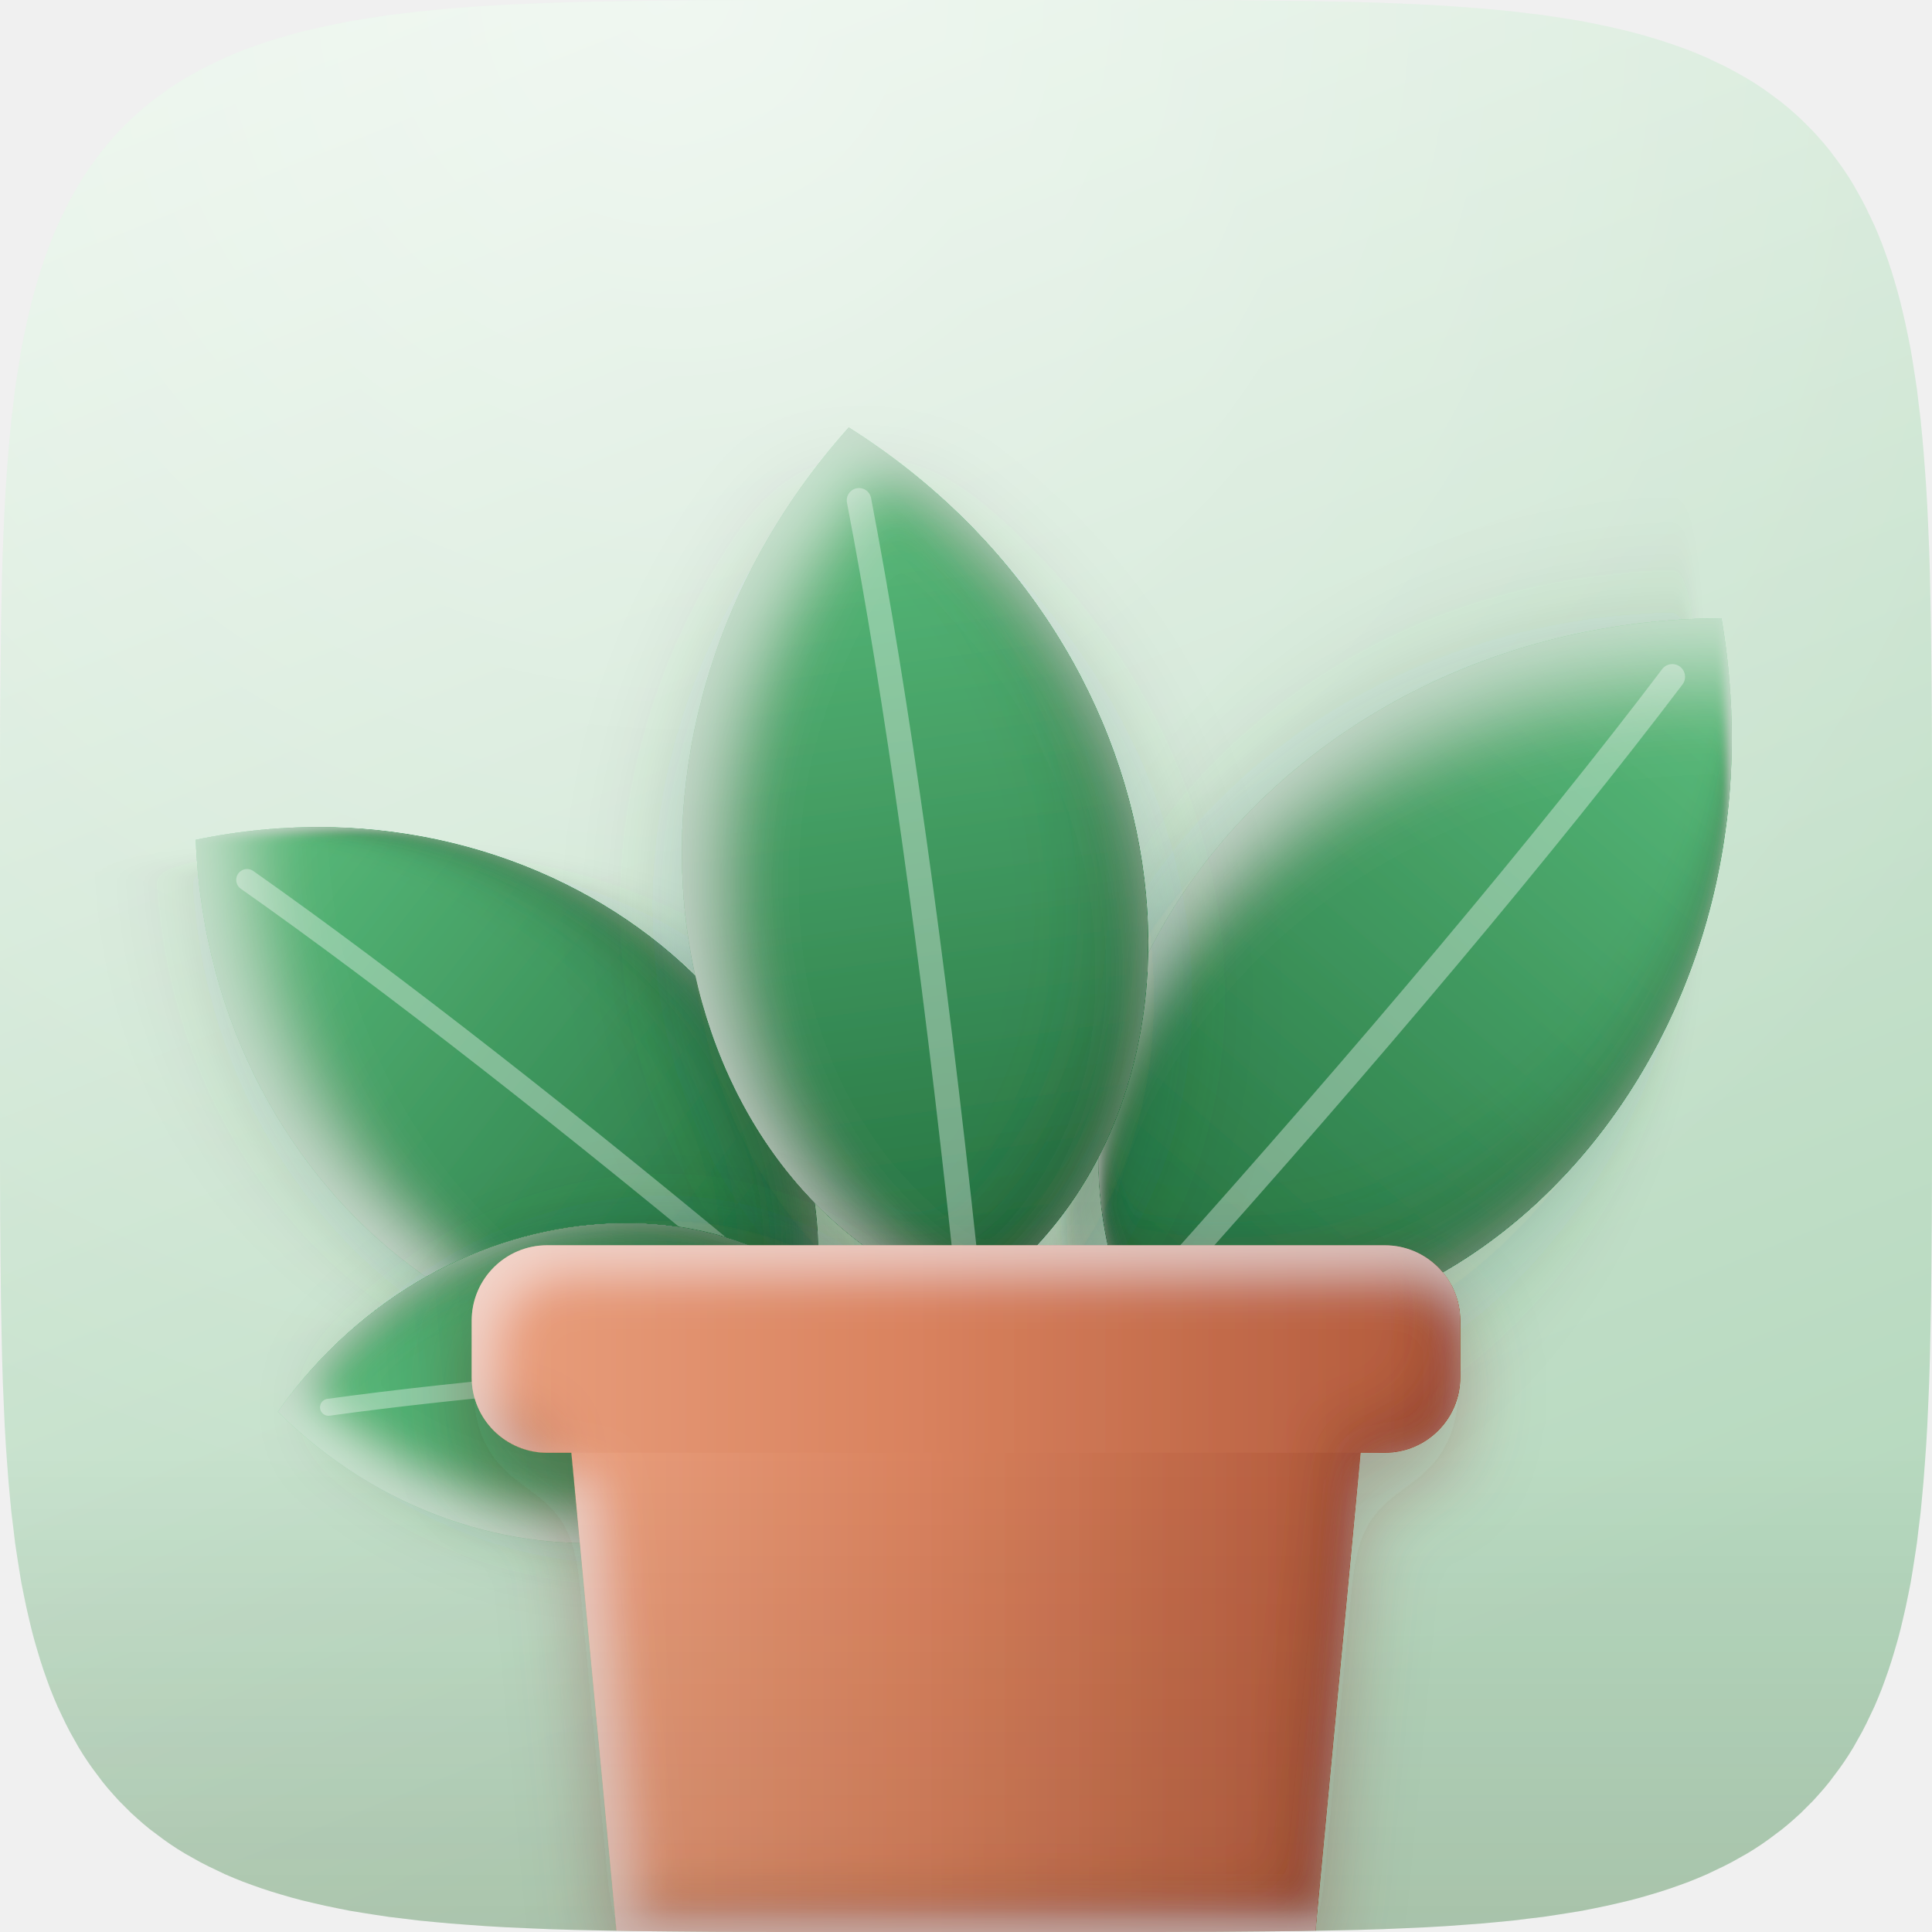
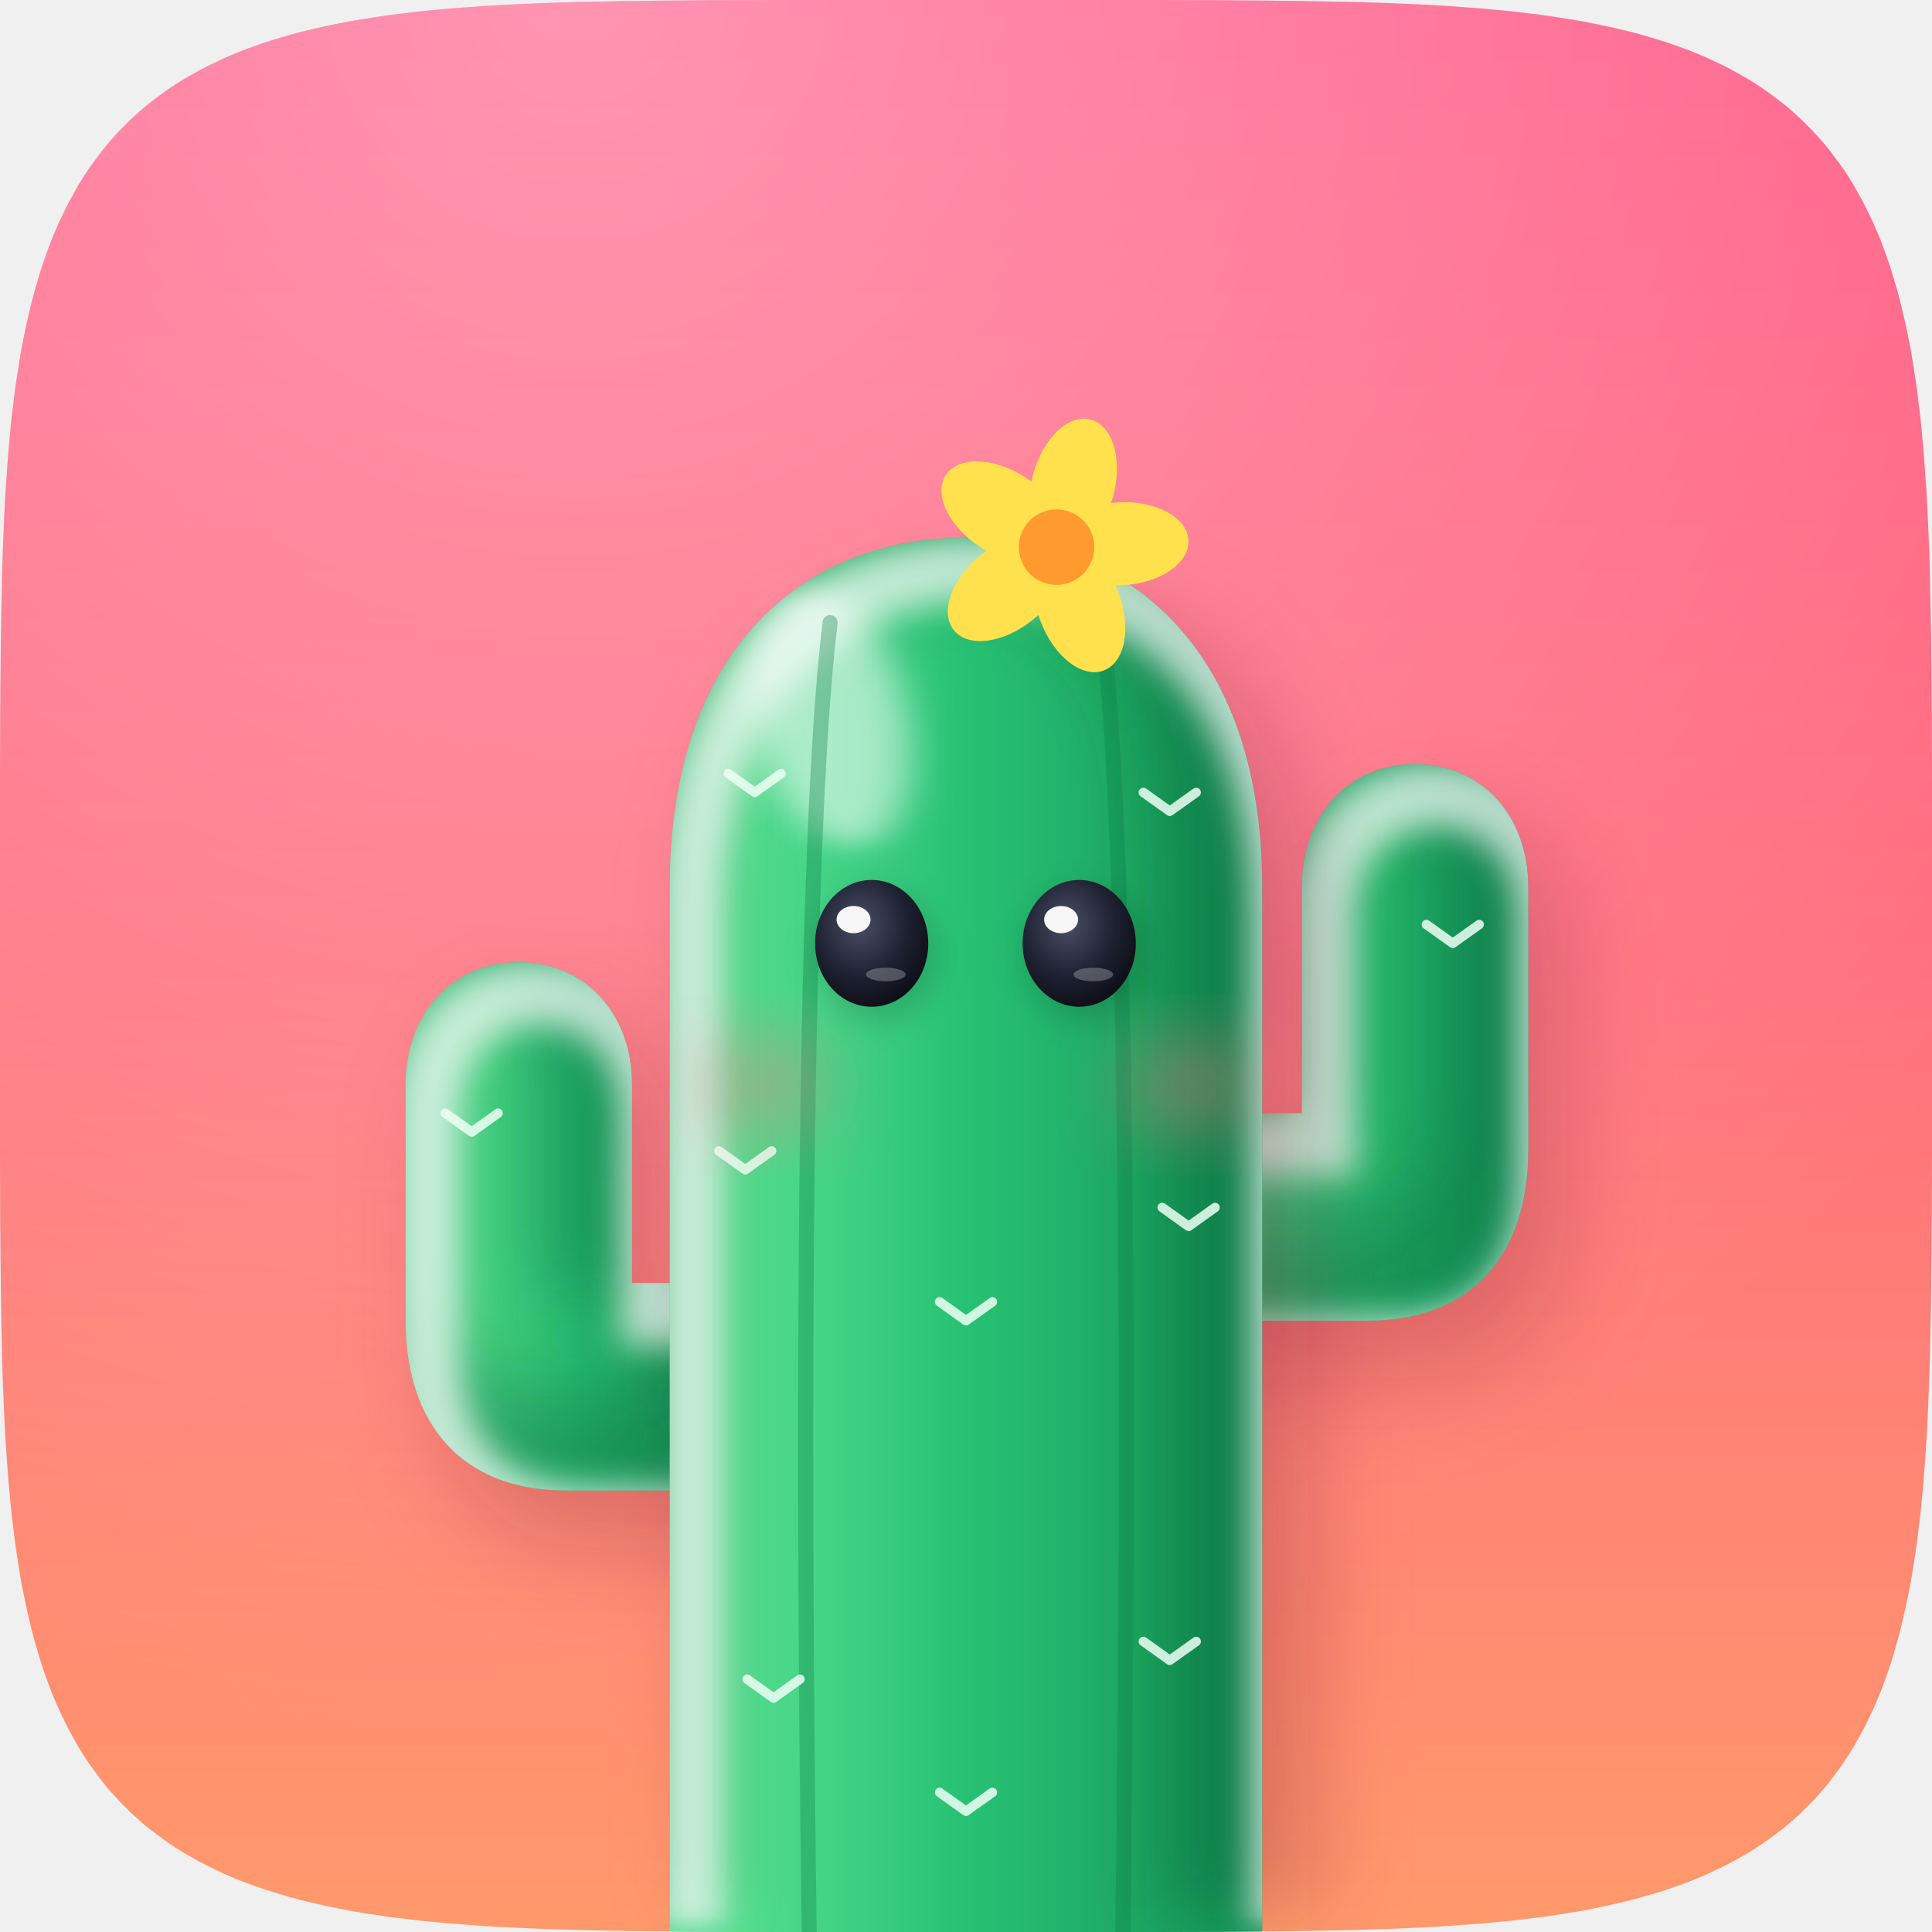
<svg xmlns="http://www.w3.org/2000/svg" viewBox="0 0 1024 1024" width="1024" height="1024">
  <defs>
    <clipPath id="sq">
      <path d="M1024.0 512.0 L1024.0 613.4 L1023.9 645.8 L1023.7 669.3 L1023.5 688.5 L1023.2 704.9 L1022.9 719.5 L1022.5 732.6 L1022.0 744.6 L1021.5 755.8 L1020.9 766.2 L1020.2 775.9 L1019.5 785.2 L1018.7 793.9 L1017.9 802.2 L1016.9 810.2 L1016.0 817.8 L1014.9 825.1 L1013.8 832.1 L1012.7 838.8 L1011.4 845.3 L1010.1 851.6 L1008.7 857.7 L1007.3 863.6 L1005.8 869.3 L1004.2 874.8 L1002.6 880.1 L1000.9 885.3 L999.1 890.4 L997.3 895.3 L995.4 900.0 L993.4 904.7 L991.3 909.1 L989.2 913.5 L987.0 917.8 L984.7 921.9 L982.4 926.0 L980.0 929.9 L977.5 933.7 L974.9 937.4 L972.2 941.0 L969.5 944.6 L966.7 948.0 L963.8 951.3 L960.8 954.6 L957.7 957.7 L954.6 960.8 L951.3 963.8 L948.0 966.7 L944.6 969.5 L941.0 972.2 L937.4 974.9 L933.7 977.5 L929.9 980.0 L926.0 982.4 L921.9 984.7 L917.8 987.0 L913.5 989.2 L909.1 991.3 L904.7 993.4 L900.0 995.4 L895.3 997.3 L890.4 999.1 L885.3 1000.9 L880.1 1002.6 L874.8 1004.2 L869.3 1005.8 L863.6 1007.3 L857.7 1008.7 L851.6 1010.1 L845.3 1011.4 L838.8 1012.7 L832.1 1013.8 L825.1 1014.9 L817.8 1016.0 L810.2 1016.9 L802.2 1017.9 L793.9 1018.7 L785.2 1019.5 L775.9 1020.2 L766.2 1020.9 L755.8 1021.5 L744.6 1022.0 L732.6 1022.5 L719.5 1022.9 L704.9 1023.2 L688.5 1023.5 L669.3 1023.7 L645.8 1023.9 L613.4 1024.0 L512.0 1024.0 L410.6 1024.0 L378.2 1023.9 L354.7 1023.7 L335.5 1023.5 L319.1 1023.2 L304.5 1022.9 L291.4 1022.5 L279.4 1022.0 L268.2 1021.5 L257.8 1020.9 L248.1 1020.2 L238.8 1019.5 L230.1 1018.7 L221.8 1017.9 L213.8 1016.9 L206.2 1016.0 L198.9 1014.9 L191.9 1013.8 L185.2 1012.7 L178.7 1011.4 L172.4 1010.1 L166.3 1008.7 L160.4 1007.3 L154.7 1005.8 L149.2 1004.2 L143.9 1002.6 L138.7 1000.9 L133.6 999.1 L128.7 997.3 L124.0 995.4 L119.3 993.4 L114.9 991.3 L110.5 989.2 L106.2 987.0 L102.1 984.7 L98.0 982.4 L94.1 980.0 L90.3 977.5 L86.6 974.9 L83.0 972.2 L79.4 969.5 L76.0 966.7 L72.7 963.8 L69.4 960.8 L66.3 957.7 L63.2 954.6 L60.2 951.3 L57.3 948.0 L54.5 944.6 L51.8 941.0 L49.1 937.4 L46.5 933.7 L44.0 929.9 L41.6 926.0 L39.3 921.9 L37.0 917.8 L34.8 913.5 L32.7 909.1 L30.6 904.7 L28.6 900.0 L26.7 895.3 L24.9 890.4 L23.1 885.3 L21.4 880.1 L19.8 874.8 L18.2 869.3 L16.7 863.6 L15.3 857.7 L13.9 851.6 L12.6 845.3 L11.3 838.8 L10.2 832.1 L9.1 825.1 L8.0 817.8 L7.1 810.2 L6.1 802.2 L5.3 793.9 L4.5 785.2 L3.8 775.9 L3.1 766.2 L2.5 755.8 L2.0 744.6 L1.5 732.6 L1.1 719.5 L0.8 704.9 L0.5 688.5 L0.3 669.3 L0.1 645.8 L0.0 613.4 L0.0 512.0 L0.0 410.6 L0.1 378.2 L0.3 354.7 L0.5 335.5 L0.8 319.1 L1.1 304.5 L1.5 291.4 L2.0 279.4 L2.5 268.2 L3.1 257.8 L3.8 248.1 L4.5 238.8 L5.3 230.1 L6.1 221.8 L7.1 213.8 L8.0 206.2 L9.1 198.9 L10.2 191.9 L11.3 185.2 L12.6 178.7 L13.9 172.4 L15.3 166.3 L16.7 160.4 L18.2 154.7 L19.8 149.2 L21.4 143.9 L23.1 138.7 L24.9 133.6 L26.7 128.7 L28.6 124.0 L30.6 119.3 L32.7 114.9 L34.8 110.5 L37.0 106.2 L39.3 102.1 L41.6 98.0 L44.0 94.1 L46.5 90.3 L49.1 86.6 L51.8 83.0 L54.5 79.4 L57.3 76.0 L60.2 72.7 L63.2 69.4 L66.3 66.3 L69.4 63.2 L72.7 60.2 L76.0 57.3 L79.4 54.5 L83.0 51.8 L86.6 49.1 L90.3 46.5 L94.1 44.0 L98.0 41.6 L102.1 39.3 L106.2 37.0 L110.5 34.8 L114.9 32.7 L119.3 30.6 L124.0 28.6 L128.7 26.7 L133.6 24.9 L138.7 23.1 L143.9 21.4 L149.2 19.8 L154.7 18.2 L160.4 16.7 L166.3 15.3 L172.4 13.9 L178.7 12.6 L185.2 11.3 L191.9 10.2 L198.9 9.1 L206.2 8.0 L213.8 7.1 L221.8 6.1 L230.1 5.3 L238.8 4.5 L248.1 3.8 L257.8 3.1 L268.2 2.5 L279.4 2.0 L291.4 1.5 L304.5 1.1 L319.1 0.8 L335.5 0.5 L354.7 0.3 L378.2 0.1 L410.6 0.0 L512.0 0.0 L613.4 0.0 L645.8 0.1 L669.3 0.3 L688.5 0.5 L704.9 0.8 L719.5 1.1 L732.6 1.5 L744.6 2.0 L755.8 2.5 L766.2 3.1 L775.9 3.8 L785.2 4.5 L793.9 5.3 L802.2 6.1 L810.2 7.1 L817.8 8.0 L825.1 9.1 L832.1 10.2 L838.8 11.3 L845.3 12.6 L851.6 13.9 L857.7 15.3 L863.6 16.7 L869.3 18.2 L874.8 19.8 L880.1 21.4 L885.3 23.1 L890.4 24.9 L895.3 26.7 L900.0 28.6 L904.7 30.6 L909.1 32.7 L913.5 34.8 L917.8 37.0 L921.9 39.3 L926.0 41.6 L929.9 44.0 L933.7 46.5 L937.4 49.1 L941.0 51.8 L944.6 54.5 L948.0 57.3 L951.3 60.2 L954.6 63.2 L957.7 66.3 L960.8 69.4 L963.8 72.7 L966.7 76.0 L969.5 79.4 L972.2 83.0 L974.9 86.6 L977.5 90.3 L980.0 94.1 L982.4 98.0 L984.7 102.1 L987.0 106.2 L989.2 110.5 L991.3 114.9 L993.4 119.3 L995.4 124.0 L997.3 128.7 L999.1 133.6 L1000.9 138.7 L1002.6 143.9 L1004.2 149.2 L1005.8 154.7 L1007.3 160.4 L1008.7 166.3 L1010.1 172.4 L1011.4 178.7 L1012.7 185.2 L1013.8 191.9 L1014.9 198.9 L1016.0 206.2 L1016.9 213.8 L1017.9 221.8 L1018.7 230.1 L1019.5 238.8 L1020.2 248.1 L1020.9 257.8 L1021.5 268.2 L1022.0 279.4 L1022.5 291.4 L1022.9 304.5 L1023.2 319.1 L1023.5 335.5 L1023.7 354.7 L1023.9 378.2 L1024.0 410.6Z" />
    </clipPath>
-     <radialGradient id="gloss" cx=".35" cy="0" r=".8">
-       <stop offset="0" stop-color="#fff" stop-opacity=".45" />
+     <filter id="blur" x="-50%" y="-50%" width="200%" height="200%">
+       <feGaussianBlur stdDeviation="22" />
+     </filter>
+     <filter id="blurS" x="-50%" y="-50%" width="200%" height="200%">
+       <feGaussianBlur stdDeviation="9" />
+     </filter>
+     <filter id="blurB" x="-50%" y="-50%" width="200%" height="200%">
+       <feGaussianBlur stdDeviation="20" />
+     </filter>
+     <filter id="blurC" x="-50%" y="-50%" width="200%" height="200%">
+       <feGaussianBlur stdDeviation="26" />
+     </filter>
+     <radialGradient id="eyeG" cx=".4" cy=".35" r=".7">
+       <stop offset="0" stop-color="#4a4f66" />
+       <stop offset=".6" stop-color="#1d2030" />
+       <stop offset="1" stop-color="#0c0d14" />
+     </radialGradient>
+     <radialGradient id="bgGloss" cx=".3" cy="0" r=".9">
+       <stop offset="0" stop-color="#fff" stop-opacity=".35" />
      <stop offset="1" stop-color="#fff" stop-opacity="0" />
    </radialGradient>
-     <linearGradient id="edge" x1="0" y1="0" x2="0" y2="1">
-       <stop offset=".75" stop-color="#000" stop-opacity="0" />
-       <stop offset="1" stop-color="#3a1e0e" stop-opacity=".12" />
+     <linearGradient id="g16" x1="0" y1="0" x2="1" y2="0">
+       <stop offset="0" stop-color="#62E89A" />
+       <stop offset="0.5" stop-color="#27C173" />
+       <stop offset="1" stop-color="#15985A" />
    </linearGradient>
-     <linearGradient id="bgC" x1="0" y1="0" x2=".4" y2="1">
-       <stop offset="0" stop-color="#E9F4EA" />
-       <stop offset="1" stop-color="#B7D9BF" />
+     <linearGradient id="g17" x1="0" y1="0" x2="0" y2="1">
+       <stop offset="0" stop-color="#FF5A87" />
+       <stop offset="0.5" stop-color="#FF6F7D" />
+       <stop offset="1" stop-color="#FF9A6B" />
    </linearGradient>
-     <linearGradient id="pot" x1="0" y1="0" x2="1" y2="0">
-       <stop offset="0" stop-color="#E9A07E" />
-       <stop offset=".45" stop-color="#D9825E" />
-       <stop offset="1" stop-color="#B0583A" />
-     </linearGradient>
-     <linearGradient id="lgC" x1="0" y1="1" x2="0" y2="0">
-       <stop offset="0" stop-color="#23703F" />
-       <stop offset="1" stop-color="#5CBF7E" />
-     </linearGradient>
-     <filter id="cC" x="-20%" y="-20%" width="140%" height="140%">
-       <feOffset in="SourceAlpha" dx="-14" dy="-16.8" result="o1" />
-       <feGaussianBlur in="o1" stdDeviation="16" result="b1" />
-       <feComposite in="SourceAlpha" in2="b1" operator="arithmetic" k2="1" k3="-1" result="rimS" />
-       <feFlood flood-color="#1e4a2c" flood-opacity="0.5" />
-       <feComposite in2="rimS" operator="in" result="S" />
-       <feOffset in="SourceAlpha" dx="11.2" dy="14" result="o2" />
-       <feGaussianBlur in="o2" stdDeviation="12.8" result="b2" />
-       <feComposite in="SourceAlpha" in2="b2" operator="arithmetic" k2="1" k3="-1" result="rimL" />
-       <feFlood flood-color="#fff" flood-opacity="0.55" />
-       <feComposite in2="rimL" operator="in" result="L" />
-       <feDropShadow in="SourceGraphic" dx="0" dy="22.4" stdDeviation="20.8" flood-color="#1e4a2c" flood-opacity=".28" result="D" />
-       <feMerge>
-         <feMergeNode in="D" />
-         <feMergeNode in="S" />
-         <feMergeNode in="L" />
-       </feMerge>
-     </filter>
-     <filter id="cPot" x="-20%" y="-20%" width="140%" height="140%">
-       <feOffset in="SourceAlpha" dx="-14" dy="-16.8" result="o1" />
-       <feGaussianBlur in="o1" stdDeviation="16" result="b1" />
-       <feComposite in="SourceAlpha" in2="b1" operator="arithmetic" k2="1" k3="-1" result="rimS" />
-       <feFlood flood-color="#6b2a14" flood-opacity="0.45" />
-       <feComposite in2="rimS" operator="in" result="S" />
-       <feOffset in="SourceAlpha" dx="11.2" dy="14" result="o2" />
-       <feGaussianBlur in="o2" stdDeviation="12.8" result="b2" />
-       <feComposite in="SourceAlpha" in2="b2" operator="arithmetic" k2="1" k3="-1" result="rimL" />
-       <feFlood flood-color="#fff" flood-opacity="0.5" />
-       <feComposite in2="rimL" operator="in" result="L" />
-       <feDropShadow in="SourceGraphic" dx="0" dy="22.4" stdDeviation="20.8" flood-color="#6b2a14" flood-opacity=".28" result="D" />
-       <feMerge>
-         <feMergeNode in="D" />
-         <feMergeNode in="S" />
-         <feMergeNode in="L" />
-       </feMerge>
-     </filter>
+     <clipPath id="c18">
+       <path d="M 400 790 L 300 790 C 245 790 215 755 215 700 L 215 575 C 215 537 240 510 275 510 C 310 510 335 537 335 575 L 335 680 L 400 680 Z" />
+     </clipPath>
+     <clipPath id="c19">
+       <path d="M 624 700 L 725 700 C 780 700 810 665 810 610 L 810 470 C 810 432 785 405 750 405 C 715 405 690 432 690 470 L 690 590 L 624 590 Z" />
+     </clipPath>
+     <clipPath id="c20">
+       <path d="M 355 1100 L 355 470 C 355 345 425 285 512 285 C 599 285 669 345 669 470 L 669 1100 Z" />
+     </clipPath>
  </defs>
  <g clip-path="url(#sq)">
-     <path d="M1024.0 512.0 L1024.0 613.4 L1023.9 645.8 L1023.7 669.3 L1023.5 688.5 L1023.2 704.9 L1022.9 719.5 L1022.5 732.6 L1022.0 744.6 L1021.5 755.8 L1020.9 766.2 L1020.2 775.9 L1019.5 785.2 L1018.7 793.9 L1017.9 802.2 L1016.9 810.2 L1016.0 817.8 L1014.9 825.1 L1013.8 832.1 L1012.7 838.8 L1011.4 845.3 L1010.1 851.6 L1008.7 857.7 L1007.3 863.6 L1005.8 869.3 L1004.2 874.8 L1002.6 880.1 L1000.9 885.3 L999.1 890.4 L997.3 895.3 L995.4 900.0 L993.4 904.7 L991.3 909.1 L989.2 913.5 L987.0 917.8 L984.7 921.9 L982.4 926.0 L980.0 929.9 L977.5 933.7 L974.9 937.4 L972.2 941.0 L969.5 944.6 L966.7 948.0 L963.8 951.3 L960.8 954.6 L957.7 957.7 L954.6 960.8 L951.3 963.8 L948.0 966.7 L944.6 969.5 L941.0 972.2 L937.4 974.9 L933.7 977.5 L929.9 980.0 L926.0 982.4 L921.9 984.7 L917.8 987.0 L913.5 989.2 L909.1 991.3 L904.7 993.4 L900.0 995.4 L895.3 997.3 L890.4 999.1 L885.3 1000.9 L880.1 1002.6 L874.8 1004.2 L869.3 1005.8 L863.6 1007.3 L857.7 1008.7 L851.6 1010.1 L845.3 1011.4 L838.8 1012.7 L832.1 1013.8 L825.1 1014.9 L817.8 1016.0 L810.2 1016.9 L802.2 1017.9 L793.9 1018.7 L785.2 1019.5 L775.9 1020.2 L766.2 1020.9 L755.8 1021.5 L744.6 1022.0 L732.6 1022.5 L719.5 1022.9 L704.9 1023.2 L688.5 1023.5 L669.3 1023.7 L645.8 1023.9 L613.4 1024.0 L512.0 1024.0 L410.6 1024.0 L378.2 1023.9 L354.7 1023.7 L335.5 1023.5 L319.1 1023.2 L304.5 1022.9 L291.4 1022.5 L279.4 1022.0 L268.2 1021.5 L257.8 1020.9 L248.1 1020.2 L238.8 1019.5 L230.1 1018.7 L221.8 1017.9 L213.8 1016.9 L206.2 1016.0 L198.9 1014.9 L191.9 1013.8 L185.2 1012.7 L178.7 1011.4 L172.4 1010.1 L166.3 1008.7 L160.4 1007.3 L154.7 1005.8 L149.2 1004.2 L143.9 1002.6 L138.7 1000.9 L133.6 999.1 L128.7 997.3 L124.0 995.4 L119.3 993.4 L114.9 991.3 L110.5 989.2 L106.2 987.0 L102.1 984.7 L98.0 982.4 L94.1 980.0 L90.3 977.5 L86.6 974.9 L83.0 972.2 L79.4 969.5 L76.0 966.7 L72.7 963.8 L69.4 960.8 L66.3 957.7 L63.2 954.6 L60.2 951.3 L57.3 948.0 L54.5 944.6 L51.8 941.0 L49.1 937.4 L46.5 933.7 L44.0 929.9 L41.6 926.0 L39.3 921.9 L37.0 917.8 L34.8 913.5 L32.7 909.1 L30.6 904.7 L28.6 900.0 L26.7 895.3 L24.9 890.4 L23.1 885.3 L21.4 880.1 L19.8 874.8 L18.2 869.3 L16.7 863.6 L15.3 857.7 L13.9 851.6 L12.6 845.3 L11.3 838.8 L10.2 832.1 L9.1 825.1 L8.0 817.8 L7.1 810.2 L6.1 802.2 L5.3 793.9 L4.5 785.2 L3.8 775.9 L3.1 766.2 L2.5 755.8 L2.0 744.6 L1.5 732.6 L1.1 719.5 L0.8 704.9 L0.5 688.5 L0.3 669.3 L0.1 645.8 L0.0 613.4 L0.0 512.0 L0.0 410.6 L0.1 378.2 L0.3 354.7 L0.5 335.5 L0.8 319.1 L1.1 304.5 L1.5 291.4 L2.0 279.4 L2.5 268.2 L3.1 257.8 L3.8 248.1 L4.5 238.8 L5.3 230.1 L6.1 221.8 L7.1 213.8 L8.0 206.2 L9.1 198.9 L10.2 191.9 L11.3 185.2 L12.6 178.7 L13.9 172.4 L15.3 166.3 L16.7 160.4 L18.2 154.7 L19.8 149.2 L21.4 143.9 L23.1 138.7 L24.9 133.6 L26.7 128.7 L28.6 124.0 L30.6 119.3 L32.7 114.9 L34.8 110.5 L37.0 106.2 L39.3 102.1 L41.6 98.0 L44.0 94.1 L46.5 90.3 L49.1 86.6 L51.8 83.0 L54.5 79.4 L57.3 76.0 L60.2 72.7 L63.2 69.4 L66.3 66.3 L69.4 63.2 L72.7 60.2 L76.0 57.3 L79.4 54.5 L83.0 51.8 L86.6 49.1 L90.3 46.5 L94.1 44.0 L98.0 41.6 L102.1 39.3 L106.2 37.0 L110.5 34.8 L114.9 32.7 L119.3 30.6 L124.0 28.6 L128.7 26.7 L133.6 24.9 L138.7 23.1 L143.9 21.4 L149.2 19.8 L154.7 18.2 L160.4 16.7 L166.3 15.3 L172.4 13.9 L178.7 12.6 L185.2 11.3 L191.9 10.2 L198.9 9.1 L206.2 8.0 L213.8 7.1 L221.8 6.1 L230.1 5.3 L238.8 4.5 L248.1 3.8 L257.8 3.1 L268.2 2.5 L279.4 2.0 L291.4 1.5 L304.5 1.1 L319.1 0.8 L335.5 0.5 L354.7 0.3 L378.2 0.1 L410.6 0.0 L512.0 0.0 L613.4 0.0 L645.8 0.1 L669.3 0.3 L688.5 0.5 L704.9 0.8 L719.5 1.1 L732.6 1.5 L744.6 2.0 L755.8 2.5 L766.2 3.1 L775.9 3.8 L785.2 4.5 L793.9 5.3 L802.2 6.1 L810.2 7.1 L817.8 8.0 L825.1 9.1 L832.1 10.2 L838.8 11.3 L845.3 12.6 L851.6 13.9 L857.7 15.3 L863.6 16.7 L869.3 18.2 L874.8 19.8 L880.1 21.4 L885.3 23.1 L890.4 24.9 L895.3 26.7 L900.0 28.6 L904.7 30.6 L909.1 32.7 L913.5 34.8 L917.8 37.0 L921.9 39.3 L926.0 41.6 L929.9 44.0 L933.7 46.5 L937.4 49.1 L941.0 51.8 L944.6 54.5 L948.0 57.3 L951.3 60.2 L954.6 63.2 L957.7 66.3 L960.8 69.4 L963.8 72.7 L966.7 76.0 L969.5 79.4 L972.2 83.0 L974.9 86.6 L977.5 90.3 L980.0 94.1 L982.4 98.0 L984.7 102.1 L987.0 106.2 L989.2 110.5 L991.3 114.9 L993.4 119.3 L995.4 124.0 L997.3 128.7 L999.1 133.6 L1000.9 138.7 L1002.6 143.9 L1004.2 149.2 L1005.8 154.7 L1007.3 160.4 L1008.7 166.3 L1010.1 172.4 L1011.4 178.7 L1012.7 185.2 L1013.8 191.9 L1014.9 198.9 L1016.0 206.2 L1016.9 213.8 L1017.9 221.8 L1018.7 230.1 L1019.5 238.8 L1020.2 248.1 L1020.9 257.8 L1021.5 268.2 L1022.0 279.4 L1022.5 291.4 L1022.9 304.5 L1023.2 319.1 L1023.5 335.5 L1023.7 354.7 L1023.9 378.2 L1024.0 410.6Z" fill="url(#bgC)" />
-     <rect width="1024" height="1024" fill="url(#gloss)" />
-     <g transform="translate(430 700) rotate(-52) scale(1.15)">
-       <g filter="url(#cC)">
-         <path d="M0 0 C -120 -60 -130 -250 0 -360 C 130 -250 120 -60 0 0 Z" fill="url(#lgC)" />
-       </g>
-       <path d="M0 -20 C 4 -140 4 -250 0 -330" stroke="#ffffff" stroke-opacity=".35" stroke-width="10" fill="none" stroke-linecap="round" />
+     <rect width="1024" height="1024" fill="url(#g17)" />
+     <rect width="1024" height="1024" fill="url(#bgGloss)" />
+     <path d="M 400 790 L 300 790 C 245 790 215 755 215 700 L 215 575 C 215 537 240 510 275 510 C 310 510 335 537 335 575 L 335 680 L 400 680 Z" fill="#7a0f2a" opacity="0.25" filter="url(#blurC)" transform="translate(20 30)" />
+     <path d="M 400 790 L 300 790 C 245 790 215 755 215 700 L 215 575 C 215 537 240 510 275 510 C 310 510 335 537 335 575 L 335 680 L 400 680 Z" fill="url(#g16)" />
+     <g clip-path="url(#c18)">
+       <path d="M 400 790 L 300 790 C 245 790 215 755 215 700 L 215 575 C 215 537 240 510 275 510 C 310 510 335 537 335 575 L 335 680 L 400 680 Z" fill="none" stroke="#05502a" stroke-opacity="0.35" stroke-width="70" filter="url(#blur)" transform="translate(-16 -20.8)" />
+       <path d="M 400 790 L 300 790 C 245 790 215 755 215 700 L 215 575 C 215 537 240 510 275 510 C 310 510 335 537 335 575 L 335 680 L 400 680 Z" fill="none" stroke="#fff" stroke-opacity="0.7" stroke-width="35" filter="url(#blurS)" transform="translate(11.2 16)" />
    </g>
-     <g transform="translate(600 700) rotate(40) scale(1.35)">
-       <g filter="url(#cC)">
-         <path d="M0 0 C -120 -60 -130 -250 0 -360 C 130 -250 120 -60 0 0 Z" fill="url(#lgC)" />
-       </g>
-       <path d="M0 -20 C 4 -140 4 -250 0 -330" stroke="#ffffff" stroke-opacity=".35" stroke-width="10" fill="none" stroke-linecap="round" />
+     <path d="M 624 700 L 725 700 C 780 700 810 665 810 610 L 810 470 C 810 432 785 405 750 405 C 715 405 690 432 690 470 L 690 590 L 624 590 Z" fill="#7a0f2a" opacity="0.25" filter="url(#blurC)" transform="translate(20 30)" />
+     <path d="M 624 700 L 725 700 C 780 700 810 665 810 610 L 810 470 C 810 432 785 405 750 405 C 715 405 690 432 690 470 L 690 590 L 624 590 Z" fill="url(#g16)" />
+     <g clip-path="url(#c19)">
+       <path d="M 624 700 L 725 700 C 780 700 810 665 810 610 L 810 470 C 810 432 785 405 750 405 C 715 405 690 432 690 470 L 690 590 L 624 590 Z" fill="none" stroke="#05502a" stroke-opacity="0.35" stroke-width="70" filter="url(#blur)" transform="translate(-16 -20.8)" />
+       <path d="M 624 700 L 725 700 C 780 700 810 665 810 610 L 810 470 C 810 432 785 405 750 405 C 715 405 690 432 690 470 L 690 590 L 624 590 Z" fill="none" stroke="#fff" stroke-opacity="0.7" stroke-width="35" filter="url(#blurS)" transform="translate(11.2 16)" />
    </g>
-     <g transform="translate(515 690) rotate(-8) scale(1.3)">
-       <g filter="url(#cC)">
-         <path d="M0 0 C -120 -60 -130 -250 0 -360 C 130 -250 120 -60 0 0 Z" fill="url(#lgC)" />
-       </g>
-       <path d="M0 -20 C 4 -140 4 -250 0 -330" stroke="#ffffff" stroke-opacity=".35" stroke-width="10" fill="none" stroke-linecap="round" />
+     <path d="M 355 1100 L 355 470 C 355 345 425 285 512 285 C 599 285 669 345 669 470 L 669 1100 Z" fill="#7a0f2a" opacity="0.28" filter="url(#blurC)" transform="translate(24 30)" />
+     <path d="M 355 1100 L 355 470 C 355 345 425 285 512 285 C 599 285 669 345 669 470 L 669 1100 Z" fill="url(#g16)" />
+     <g clip-path="url(#c20)">
+       <path d="M 355 1100 L 355 470 C 355 345 425 285 512 285 C 599 285 669 345 669 470 L 669 1100 Z" fill="none" stroke="#05502a" stroke-opacity="0.4" stroke-width="70" filter="url(#blur)" transform="translate(-16 -20.8)" />
+       <path d="M 355 1100 L 355 470 C 355 345 425 285 512 285 C 599 285 669 345 669 470 L 669 1100 Z" fill="none" stroke="#fff" stroke-opacity="0.7" stroke-width="35" filter="url(#blurS)" transform="translate(11.2 16)" />
+       <ellipse cx="440" cy="380" rx="40" ry="70" transform="rotate(-15 440 380)" fill="#fff" opacity="0.55" filter="url(#blurS)" />
    </g>
-     <g transform="translate(470 720) rotate(-95) scale(.9)">
-       <g filter="url(#cC)">
-         <path d="M0 0 C -120 -60 -130 -250 0 -360 C 130 -250 120 -60 0 0 Z" fill="url(#lgC)" />
-       </g>
-       <path d="M0 -20 C 4 -140 4 -250 0 -330" stroke="#ffffff" stroke-opacity=".35" stroke-width="10" fill="none" stroke-linecap="round" />
+     <g stroke="#0E7F45" stroke-opacity=".35" stroke-width="8" fill="none" stroke-linecap="round">
+       <path d="M 440 330 C 425 450 425 800 430 1100" />
+       <path d="M 584 330 C 599 450 599 800 594 1100" />
    </g>
-     <g filter="url(#cPot)">
-       <path d="M300 740 L 724 740 L 690 1100 L 334 1100 Z" fill="url(#pot)" />
-       <rect x="250" y="660" width="524" height="110" rx="40" fill="url(#pot)" />
+     <path d="M400 420 l -14 -10 M400 420 l 14 -10" stroke="#EFFFF4" stroke-width="5" stroke-linecap="round" opacity=".85" />
+     <path d="M620 430 l -14 -10 M620 430 l 14 -10" stroke="#EFFFF4" stroke-width="5" stroke-linecap="round" opacity=".85" />
+     <path d="M395 620 l -14 -10 M395 620 l 14 -10" stroke="#EFFFF4" stroke-width="5" stroke-linecap="round" opacity=".85" />
+     <path d="M630 650 l -14 -10 M630 650 l 14 -10" stroke="#EFFFF4" stroke-width="5" stroke-linecap="round" opacity=".85" />
+     <path d="M410 900 l -14 -10 M410 900 l 14 -10" stroke="#EFFFF4" stroke-width="5" stroke-linecap="round" opacity=".85" />
+     <path d="M620 880 l -14 -10 M620 880 l 14 -10" stroke="#EFFFF4" stroke-width="5" stroke-linecap="round" opacity=".85" />
+     <path d="M512 960 l -14 -10 M512 960 l 14 -10" stroke="#EFFFF4" stroke-width="5" stroke-linecap="round" opacity=".85" />
+     <path d="M250 600 l -14 -10 M250 600 l 14 -10" stroke="#EFFFF4" stroke-width="5" stroke-linecap="round" opacity=".85" />
+     <path d="M770 500 l -14 -10 M770 500 l 14 -10" stroke="#EFFFF4" stroke-width="5" stroke-linecap="round" opacity=".85" />
+     <path d="M512 700 l -14 -10 M512 700 l 14 -10" stroke="#EFFFF4" stroke-width="5" stroke-linecap="round" opacity=".85" />
+     <g transform="translate(560 290) rotate(15)">
+       <ellipse cx="0" cy="-34" rx="22" ry="36" transform="rotate(0)" fill="#FFE14D" />
+       <ellipse cx="0" cy="-34" rx="22" ry="36" transform="rotate(72)" fill="#FFE14D" />
+       <ellipse cx="0" cy="-34" rx="22" ry="36" transform="rotate(144)" fill="#FFE14D" />
+       <ellipse cx="0" cy="-34" rx="22" ry="36" transform="rotate(216)" fill="#FFE14D" />
+       <ellipse cx="0" cy="-34" rx="22" ry="36" transform="rotate(288)" fill="#FFE14D" />
+       <circle r="20" fill="#FF9A2E" />
    </g>
-     <rect width="1024" height="1024" fill="url(#edge)" />
+     <ellipse cx="465" cy="506" rx="31.5" ry="33" fill="#000" opacity=".18" filter="url(#blurS)" />
+     <ellipse cx="462" cy="500" rx="30" ry="33.6" fill="url(#eyeG)" />
+     <ellipse cx="452.4" cy="487.4" rx="9" ry="7.2" fill="#fff" opacity=".95" />
+     <ellipse cx="469.5" cy="516.5" rx="10.5" ry="3.6" fill="#fff" opacity=".25" />
+     <ellipse cx="575" cy="506" rx="31.5" ry="33" fill="#000" opacity=".18" filter="url(#blurS)" />
+     <ellipse cx="572" cy="500" rx="30" ry="33.6" fill="url(#eyeG)" />
+     <ellipse cx="562.4" cy="487.4" rx="9" ry="7.2" fill="#fff" opacity=".95" />
+     <ellipse cx="579.5" cy="516.5" rx="10.5" ry="3.6" fill="#fff" opacity=".25" />
+     <ellipse cx="405" cy="575" rx="34" ry="23.8" fill="#FF7A8A" opacity=".45" filter="url(#blurB)" />
+     <ellipse cx="630" cy="575" rx="34" ry="23.8" fill="#FF7A8A" opacity=".45" filter="url(#blurB)" />
  </g>
</svg>
